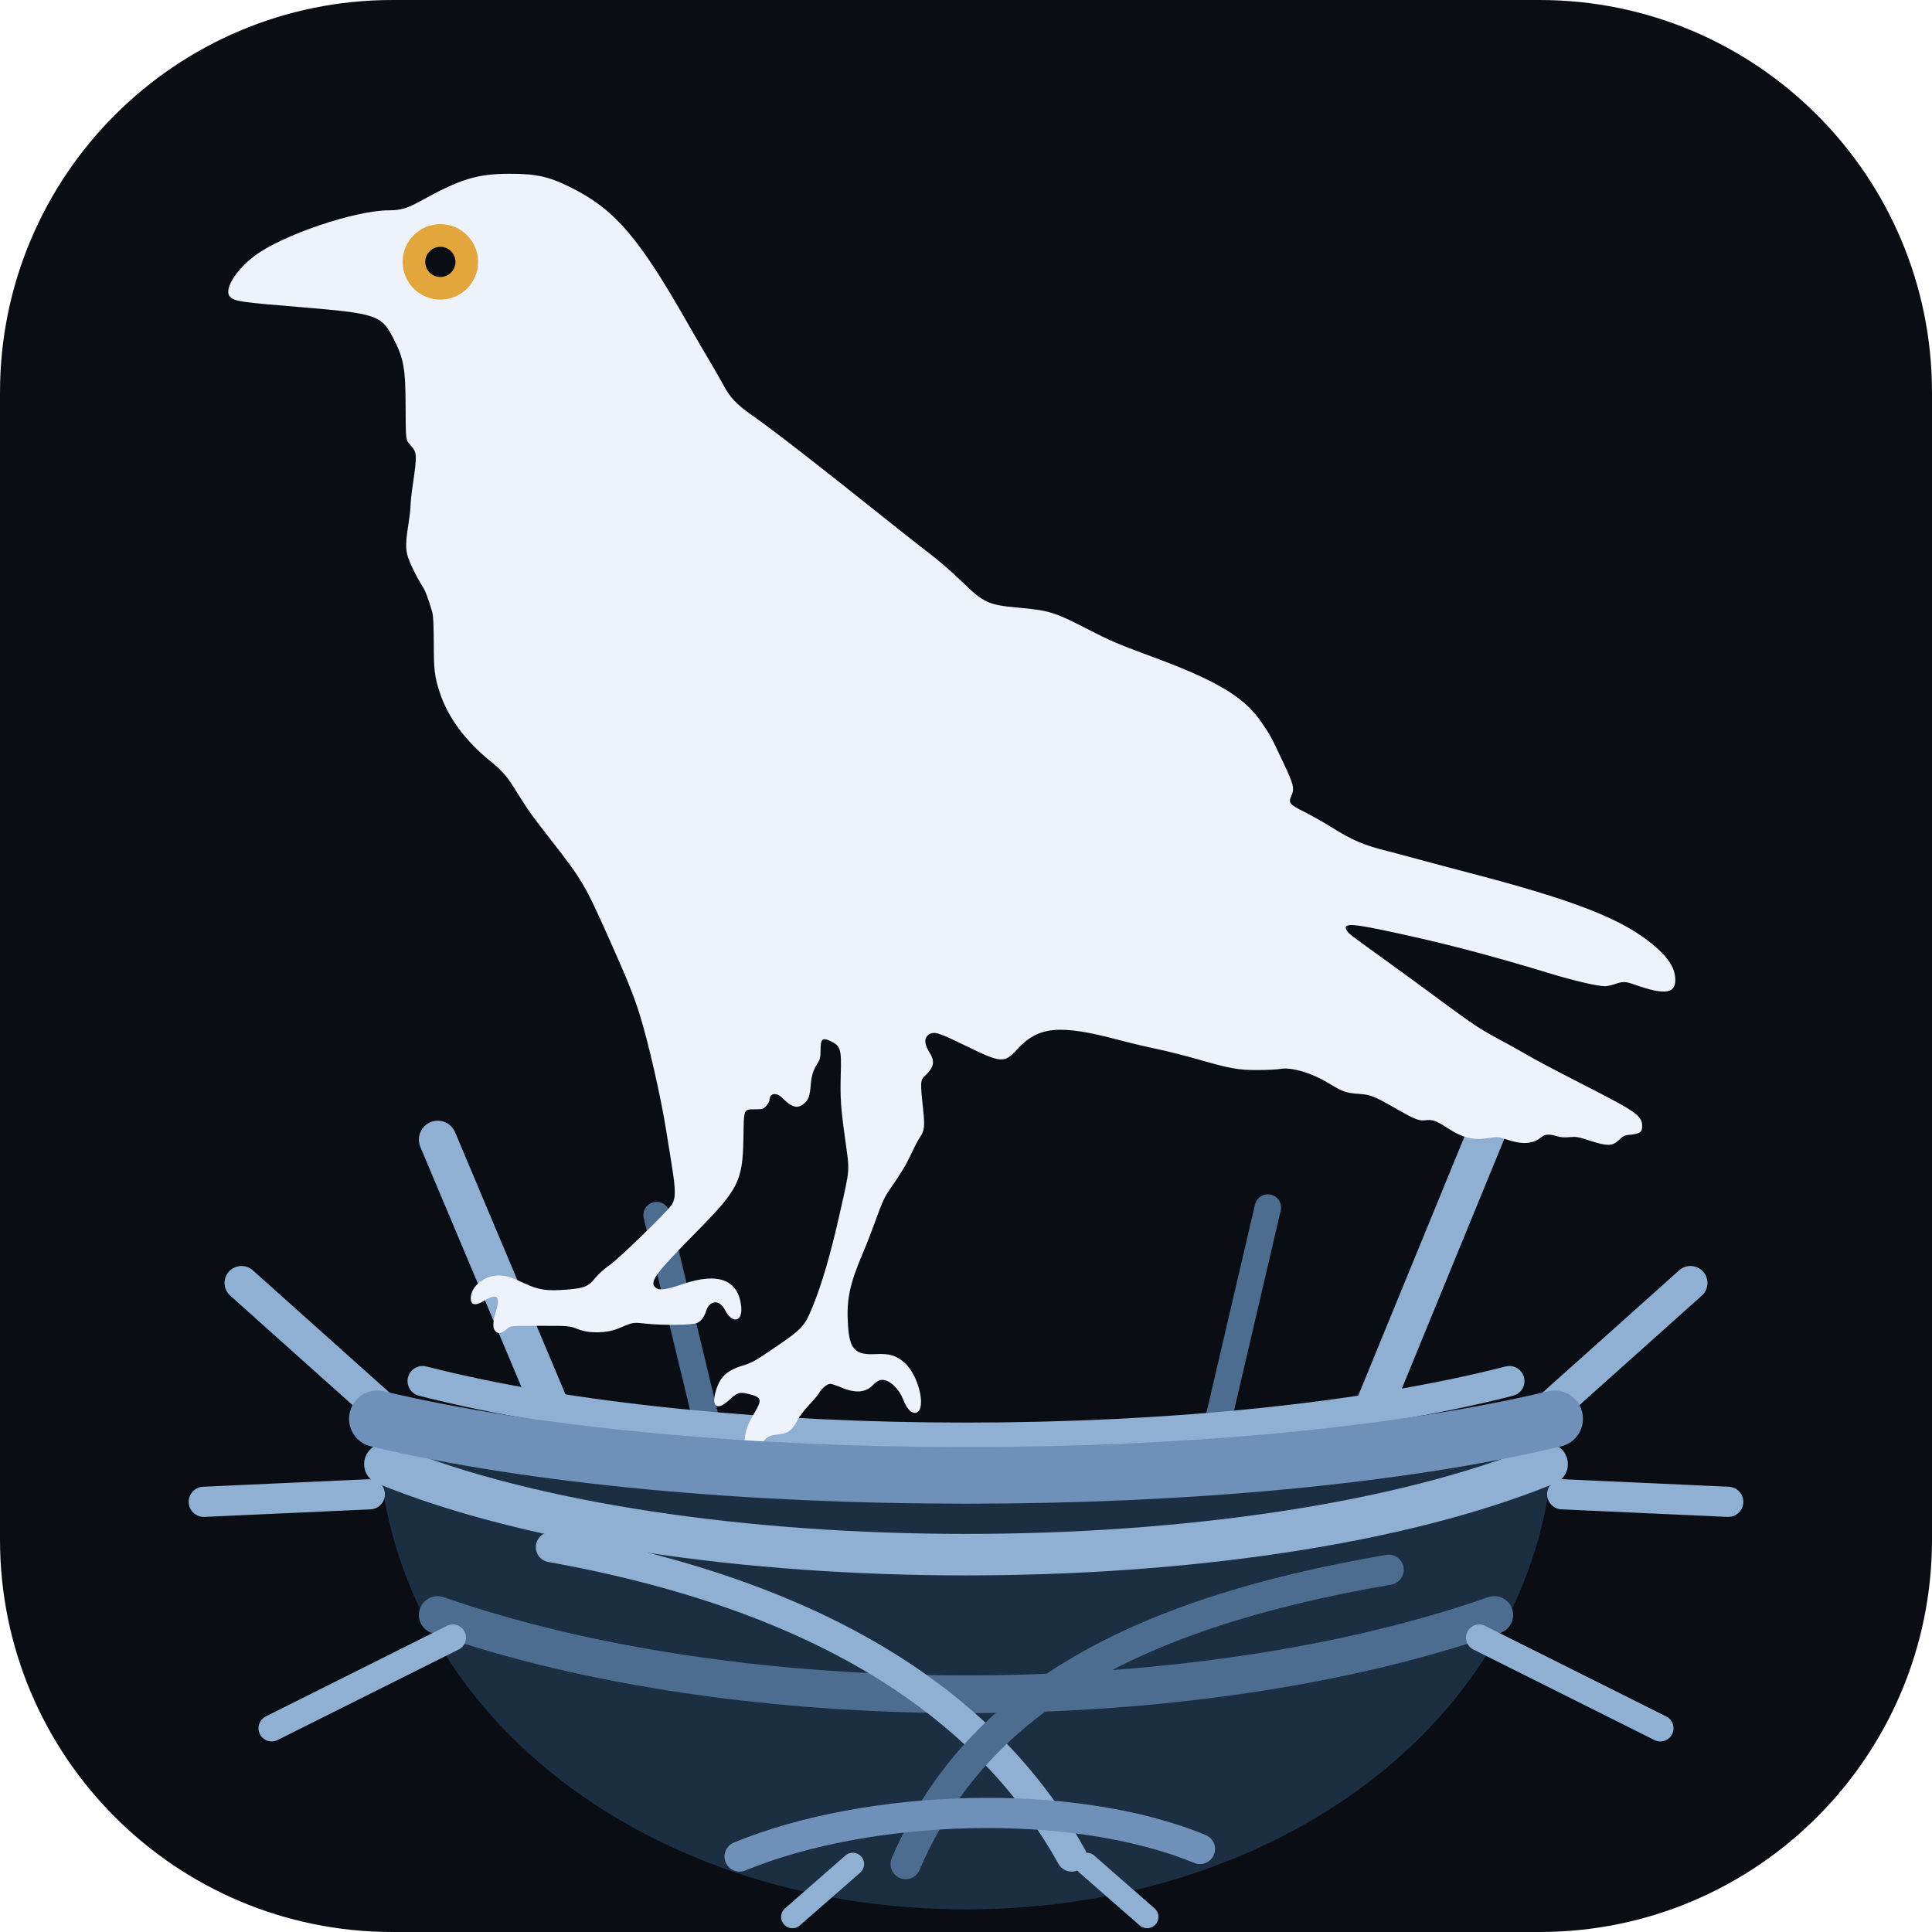
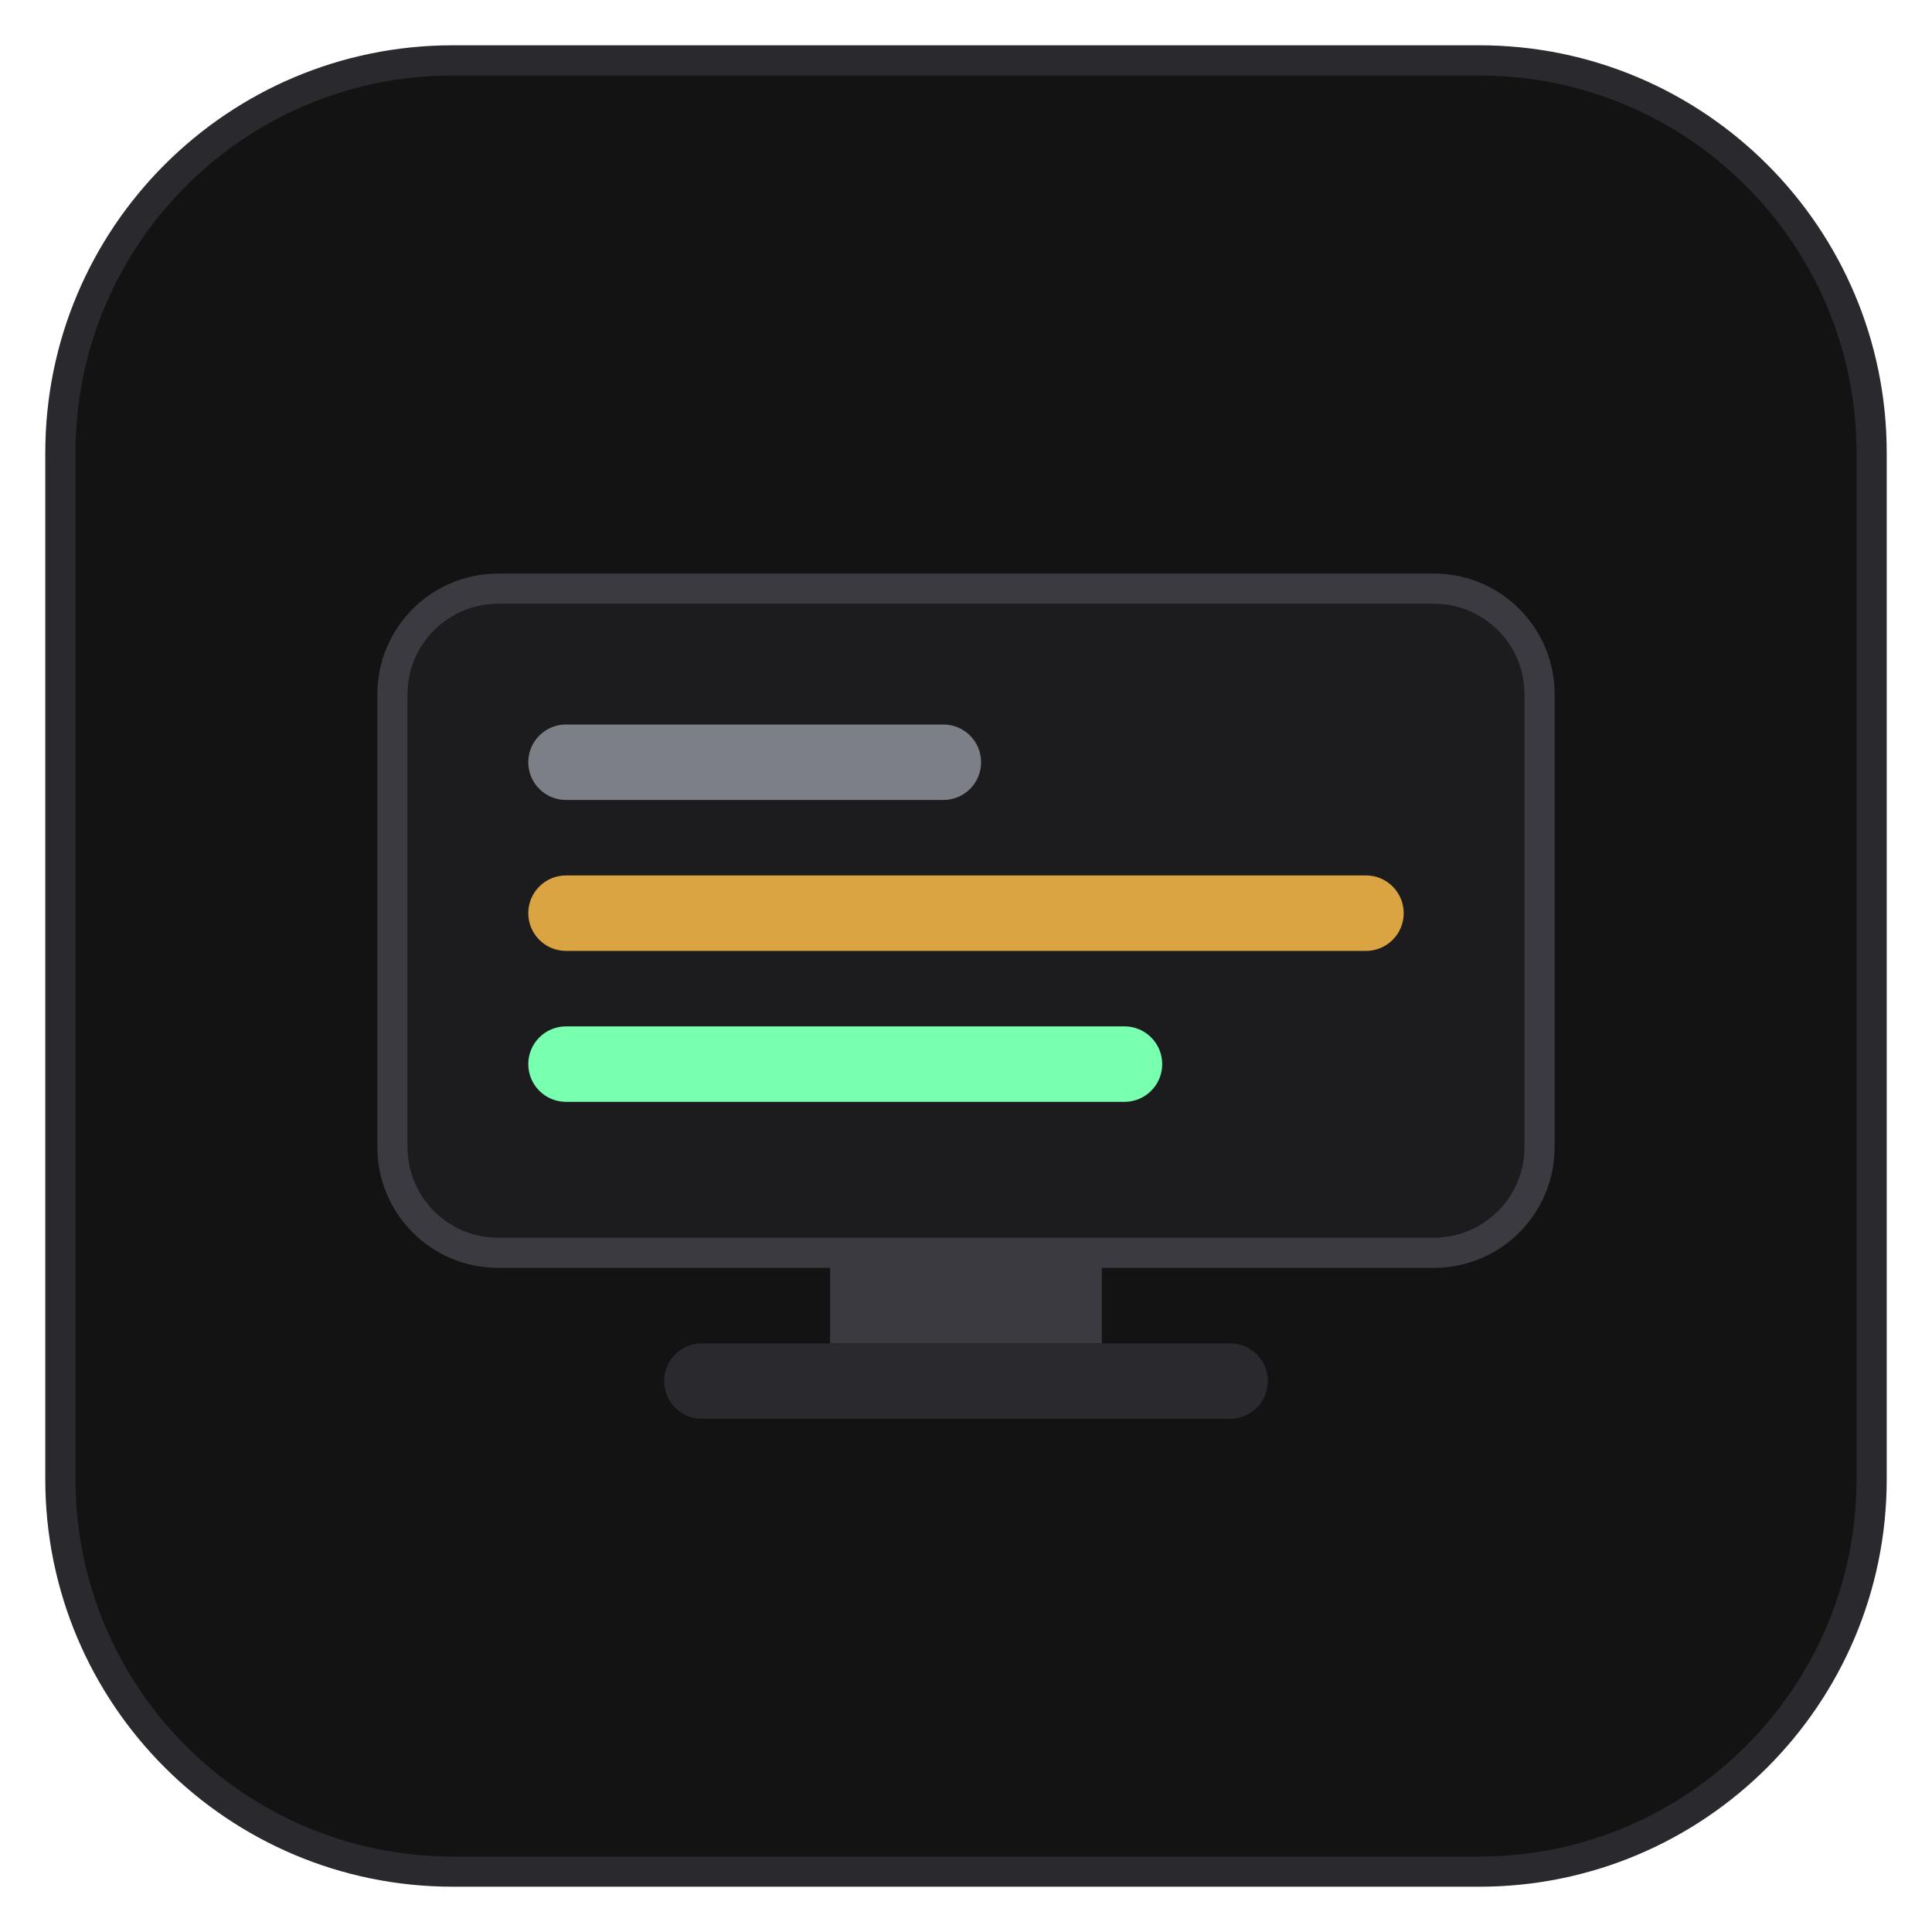
- <svg xmlns="http://www.w3.org/2000/svg" viewBox="0 0 512 512" width="512" height="512" role="img" aria-label="Crowsnest">
-   <rect width="512" height="512" rx="104" fill="#0a0e14" />
-   <path d="M148 378 L116 302" fill="none" stroke="#8fb0d2" stroke-width="10" stroke-linecap="round" />
-   <path d="M362 378 L394 300" fill="none" stroke="#8fb0d2" stroke-width="10" stroke-linecap="round" />
-   <path d="M188 380 L174 322" fill="none" stroke="#4d6d90" stroke-width="7" stroke-linecap="round" />
-   <path d="M322 380 L336 320" fill="none" stroke="#4d6d90" stroke-width="7" stroke-linecap="round" />
-   <path d="M100 376 C100 452 170 506 256 506 C342 506 412 452 412 376 C342 406 170 406 100 376 Z" fill="#1c2e42" />
-   <path d="M102 388 C180 420 332 420 410 388" fill="none" stroke="#8fb0d2" stroke-width="11" stroke-linecap="round" />
-   <path d="M116 428 C196 456 316 456 396 428" fill="none" stroke="#4d6d90" stroke-width="10" stroke-linecap="round" />
-   <path d="M146 410 C224 424 264 456 284 492" fill="none" stroke="#8fb0d2" stroke-width="8" stroke-linecap="round" />
-   <path d="M368 416 C298 428 258 452 240 494" fill="none" stroke="#4d6d90" stroke-width="8" stroke-linecap="round" />
-   <path d="M196 492 C230 478 284 476 318 490" fill="none" stroke="#6f90b8" stroke-width="8" stroke-linecap="round" />
-   <path d="M102 374 L64 340" fill="none" stroke="#8fb0d2" stroke-width="9" stroke-linecap="round" />
-   <path d="M98 396 L54 398" fill="none" stroke="#8fb0d2" stroke-width="8" stroke-linecap="round" />
-   <path d="M120 434 L72 458" fill="none" stroke="#8fb0d2" stroke-width="7" stroke-linecap="round" />
-   <path d="M410 374 L448 340" fill="none" stroke="#8fb0d2" stroke-width="9" stroke-linecap="round" />
-   <path d="M414 396 L458 398" fill="none" stroke="#8fb0d2" stroke-width="8" stroke-linecap="round" />
-   <path d="M392 434 L440 458" fill="none" stroke="#8fb0d2" stroke-width="7" stroke-linecap="round" />
-   <path d="M226 494 L210 508" fill="none" stroke="#8fb0d2" stroke-width="6" stroke-linecap="round" />
-   <path d="M288 494 L304 508" fill="none" stroke="#8fb0d2" stroke-width="6" stroke-linecap="round" />
-   <path d="M112 366 C190 386 322 386 400 366" fill="none" stroke="#8fb0d2" stroke-width="8" stroke-linecap="round" />
-   <g transform="translate(52.7 39.5) scale(0.2848)">
-     <path d="M508.9 1229.9 C506.9 1227.9 506.8 1227.0 507.3 1212.1 C507.8 1194.0 509.0 1189.7 517.0 1176.0 C524.3 1163.6 523.7 1161.4 511.8 1158.5 C503.1 1156.3 501.2 1156.9 493.4 1164.1 C483.0 1173.8 477.1 1170.9 480.5 1157.7 C484.2 1143.2 490.4 1136.9 505.7 1132.1 C514.3 1129.5 517.6 1127.7 532.0 1117.9 C561.3 1098.1 563.3 1096.0 570.6 1078.5 C579.8 1056.1 587.8 1028.6 596.7 989.0 C606.1 947.0 605.7 952.5 601.2 920.0 C597.3 892.0 596.7 882.9 597.3 861.1 C598.0 837.2 597.2 834.7 587.8 830.1 C580.1 826.4 578.5 827.9 578.5 838.9 C578.4 845.5 578.0 847.1 575.6 850.9 C571.7 856.9 570.1 862.1 569.4 870.4 C568.5 881.2 567.4 884.5 563.5 887.9 C557.3 893.3 552.0 892.1 543.2 883.2 C537.3 877.3 531.0 878.3 531.0 885.2 C531.0 886.2 529.7 888.4 528.1 890.2 C525.4 893.2 524.7 893.5 518.9 893.5 C506.4 893.7 507.2 891.9 506.7 921.5 C505.9 960.3 502.1 967.9 463.6 1007.0 C424.1 1047.1 419.0 1054.0 425.0 1059.5 C428.2 1062.4 434.6 1061.5 450.8 1056.0 C483.7 1044.9 502.3 1052.3 504.7 1077.5 C506.0 1091.6 496.2 1093.4 489.6 1080.3 C484.7 1070.5 475.4 1070.8 472.1 1081.0 C470.3 1086.7 467.4 1090.6 463.7 1092.3 C459.4 1094.4 431.9 1094.7 415.0 1092.9 C403.6 1091.7 404.1 1091.6 390.2 1097.5 C379.5 1102.0 363.0 1102.3 352.7 1098.1 C344.8 1095.0 344.8 1095.0 317.5 1095.0 C290.3 1095.0 290.1 1095.0 287.3 1097.4 C281.3 1102.4 278.9 1102.9 276.0 1100.0 C273.2 1097.2 273.4 1091.4 276.7 1080.7 C280.7 1067.5 277.2 1064.5 266.0 1071.4 C257.4 1076.7 253.0 1076.0 253.0 1069.3 C253.0 1059.3 264.0 1049.4 276.1 1048.3 C283.7 1047.6 289.2 1049.0 302.3 1055.2 C316.2 1061.7 323.6 1062.8 342.6 1061.3 C358.8 1060.0 362.5 1058.4 369.2 1050.1 C371.8 1046.9 377.5 1041.7 382.2 1038.5 C391.0 1032.3 434.6 990.0 439.7 982.8 C443.8 976.8 443.9 969.6 440.1 945.9 C438.4 935.3 436.0 920.6 434.9 913.5 C429.7 880.9 417.9 829.6 409.9 804.4 C404.1 786.2 398.9 773.3 381.8 735.0 C359.4 684.8 356.7 680.2 328.1 643.5 C309.2 619.3 307.0 616.2 297.3 600.7 C286.4 583.0 283.8 579.9 270.5 569.0 C247.5 550.0 232.0 529.0 224.4 506.4 C219.4 491.4 218.6 485.3 218.6 459.5 C218.5 443.1 218.1 434.1 217.2 431.0 C213.4 417.8 210.4 410.0 207.5 406.0 C205.8 403.5 201.8 396.2 198.7 389.6 C192.0 375.6 191.6 370.8 195.0 349.0 C196.1 342.1 197.0 334.2 197.0 331.3 C197.0 328.5 197.9 320.2 199.0 312.9 C203.2 284.5 203.1 282.2 196.7 275.3 C192.5 270.7 192.5 270.7 192.4 240.6 C192.3 203.9 190.7 194.9 180.9 176.0 C169.7 154.4 165.4 153.0 93.5 147.0 C39.4 142.6 33.5 141.7 29.3 137.7 C22.7 131.7 33.5 113.4 51.7 99.5 C77.3 80.1 145.3 57.0 177.1 57.0 C187.8 57.0 193.9 55.2 206.2 48.4 C243.4 27.8 259.1 23.0 289.4 23.0 C314.6 23.0 326.4 25.7 347.6 36.5 C387.2 56.5 409.7 82.8 454.2 161.0 C462.2 175.0 471.9 191.7 475.8 198.1 C479.6 204.5 485.2 214.2 488.1 219.6 C494.4 231.4 500.3 237.6 515.0 247.9 C536.6 263.2 572.7 291.2 635.0 341.0 C654.0 356.2 675.1 372.8 682.0 378.0 C688.9 383.2 701.3 394.1 709.6 402.1 C730.0 422.0 734.5 424.2 761.0 426.6 C791.2 429.3 795.6 430.6 826.5 446.5 C846.8 457.0 856.1 461.0 882.0 470.5 C947.0 494.3 972.8 509.6 989.2 534.0 C997.8 546.8 997.5 546.3 1009.5 571.8 C1018.9 591.6 1019.6 595.0 1016.5 602.1 C1013.6 608.4 1015.0 610.0 1029.1 617.0 C1035.7 620.4 1046.5 626.4 1053.0 630.5 C1073.6 643.4 1083.9 647.8 1107.0 653.5 C1112.8 655.0 1122.9 657.7 1129.5 659.5 C1136.1 661.4 1161.3 668.0 1185.5 674.4 C1275.2 697.9 1319.0 714.5 1347.2 735.7 C1364.4 748.7 1372.6 759.4 1373.7 770.4 C1375.3 786.0 1365.0 787.9 1335.7 777.4 C1327.4 774.5 1325.1 774.4 1317.7 777.0 C1314.6 778.1 1310.4 779.0 1308.4 779.0 C1301.6 779.0 1280.1 774.0 1258.2 767.4 C1197.2 748.8 1152.0 737.2 1097.5 725.9 C1070.7 720.4 1064.0 720.8 1068.4 727.5 C1070.2 730.3 1071.8 731.5 1102.5 753.6 C1114.6 762.3 1139.0 780.1 1156.7 793.2 C1184.0 813.4 1191.6 818.5 1206.7 826.7 C1216.5 831.9 1228.5 838.6 1233.5 841.5 C1245.9 848.7 1254.2 853.1 1293.9 873.5 C1337.6 895.8 1343.0 899.8 1343.0 909.2 C1343.0 915.0 1340.9 916.4 1330.7 917.3 C1326.6 917.7 1325.1 918.5 1321.4 922.1 C1315.5 927.9 1310.5 928.0 1294.0 922.6 C1283.6 919.2 1281.8 918.9 1275.5 919.4 C1270.5 919.9 1267.0 919.6 1263.5 918.5 C1256.0 916.3 1252.8 916.6 1248.6 919.9 C1241.0 926.0 1231.2 926.5 1216.5 921.5 C1208.9 919.0 1208.1 918.9 1201.3 920.1 C1185.5 922.7 1176.4 920.5 1160.7 910.2 C1151.6 904.3 1147.4 902.8 1141.5 903.7 C1135.5 904.5 1131.5 902.9 1114.6 893.3 C1092.8 880.8 1090.7 880.0 1078.7 879.1 C1067.3 878.3 1064.2 877.1 1051.2 869.2 C1035.8 859.8 1017.1 854.2 1006.8 855.9 C1003.1 856.5 993.3 857.0 985.0 857.0 C966.9 857.0 959.7 855.7 929.5 847.0 C917.9 843.7 900.9 839.4 891.5 837.4 C882.1 835.5 866.2 831.7 856.0 829.0 C800.7 814.3 781.2 816.2 761.3 837.9 C749.6 850.7 746.5 850.5 715.2 835.2 C690.0 822.9 685.3 821.2 680.8 823.1 C674.9 825.5 674.4 831.9 679.5 840.0 C685.2 848.9 684.3 854.2 675.6 862.4 C671.3 866.4 671.2 867.9 674.0 894.5 C675.6 909.0 675.1 913.6 671.3 919.1 C669.6 921.5 665.8 928.7 662.8 935.1 C657.6 946.1 654.3 951.6 642.1 969.3 C637.9 975.5 635.5 980.8 630.5 994.8 C627.0 1004.5 621.5 1018.8 618.2 1026.5 C605.5 1056.3 602.5 1070.4 604.0 1094.0 C605.4 1117.0 610.5 1122.4 630.1 1121.3 C642.7 1120.7 649.1 1122.6 656.8 1129.5 C670.9 1142.2 677.7 1176.0 666.1 1176.0 C662.3 1176.0 658.7 1171.9 655.5 1163.8 C650.8 1152.0 641.2 1143.9 633.9 1145.5 C632.3 1145.9 629.4 1147.9 627.4 1150.0 C620.4 1157.3 610.8 1158.0 597.1 1152.1 C593.1 1150.4 588.7 1149.0 587.5 1149.0 C584.7 1149.0 579.5 1153.2 577.4 1157.1 C576.6 1158.7 572.4 1163.8 568.0 1168.4 C563.6 1173.1 558.8 1179.4 557.1 1182.7 C555.5 1186.0 552.5 1190.1 550.6 1191.8 C547.1 1194.8 545.8 1195.2 535.8 1196.5 C527.3 1197.6 523.1 1202.8 519.0 1217.5 C515.3 1230.9 512.8 1233.8 508.9 1229.9 Z" fill="#eef3fb" fill-rule="evenodd" />
-   </g>
-   <path d="M100 376 C184 396 328 396 412 376" fill="none" stroke="#6f90b8" stroke-width="15" stroke-linecap="round" />
-   <circle cx="116.7" cy="69.4" r="10" fill="#e2a63d" />
-   <circle cx="116.7" cy="69.4" r="4" fill="#0a0e14" />
+ <svg xmlns="http://www.w3.org/2000/svg" viewBox="0 0 256 256" width="256" height="256">
+   <rect x="8" y="8" width="240" height="240" rx="52" fill="#131314" />
+   <rect x="8" y="8" width="240" height="240" rx="52" fill="none" stroke="#2a2a2e" stroke-width="4" />
+   <rect x="52" y="78" width="152" height="88" rx="14" fill="#1c1c1e" stroke="#3a3a40" stroke-width="4" />
+   <rect x="70" y="96" width="60" height="10" rx="5" fill="#7c8086" />
+   <rect x="70" y="116" width="116" height="10" rx="5" fill="#d9a441" />
+   <rect x="70" y="136" width="84" height="10" rx="5" fill="#79ffb0" />
+   <rect x="110" y="166" width="36" height="12" fill="#3a3a40" />
+   <rect x="88" y="178" width="80" height="10" rx="5" fill="#2a2a2e" />
</svg>
